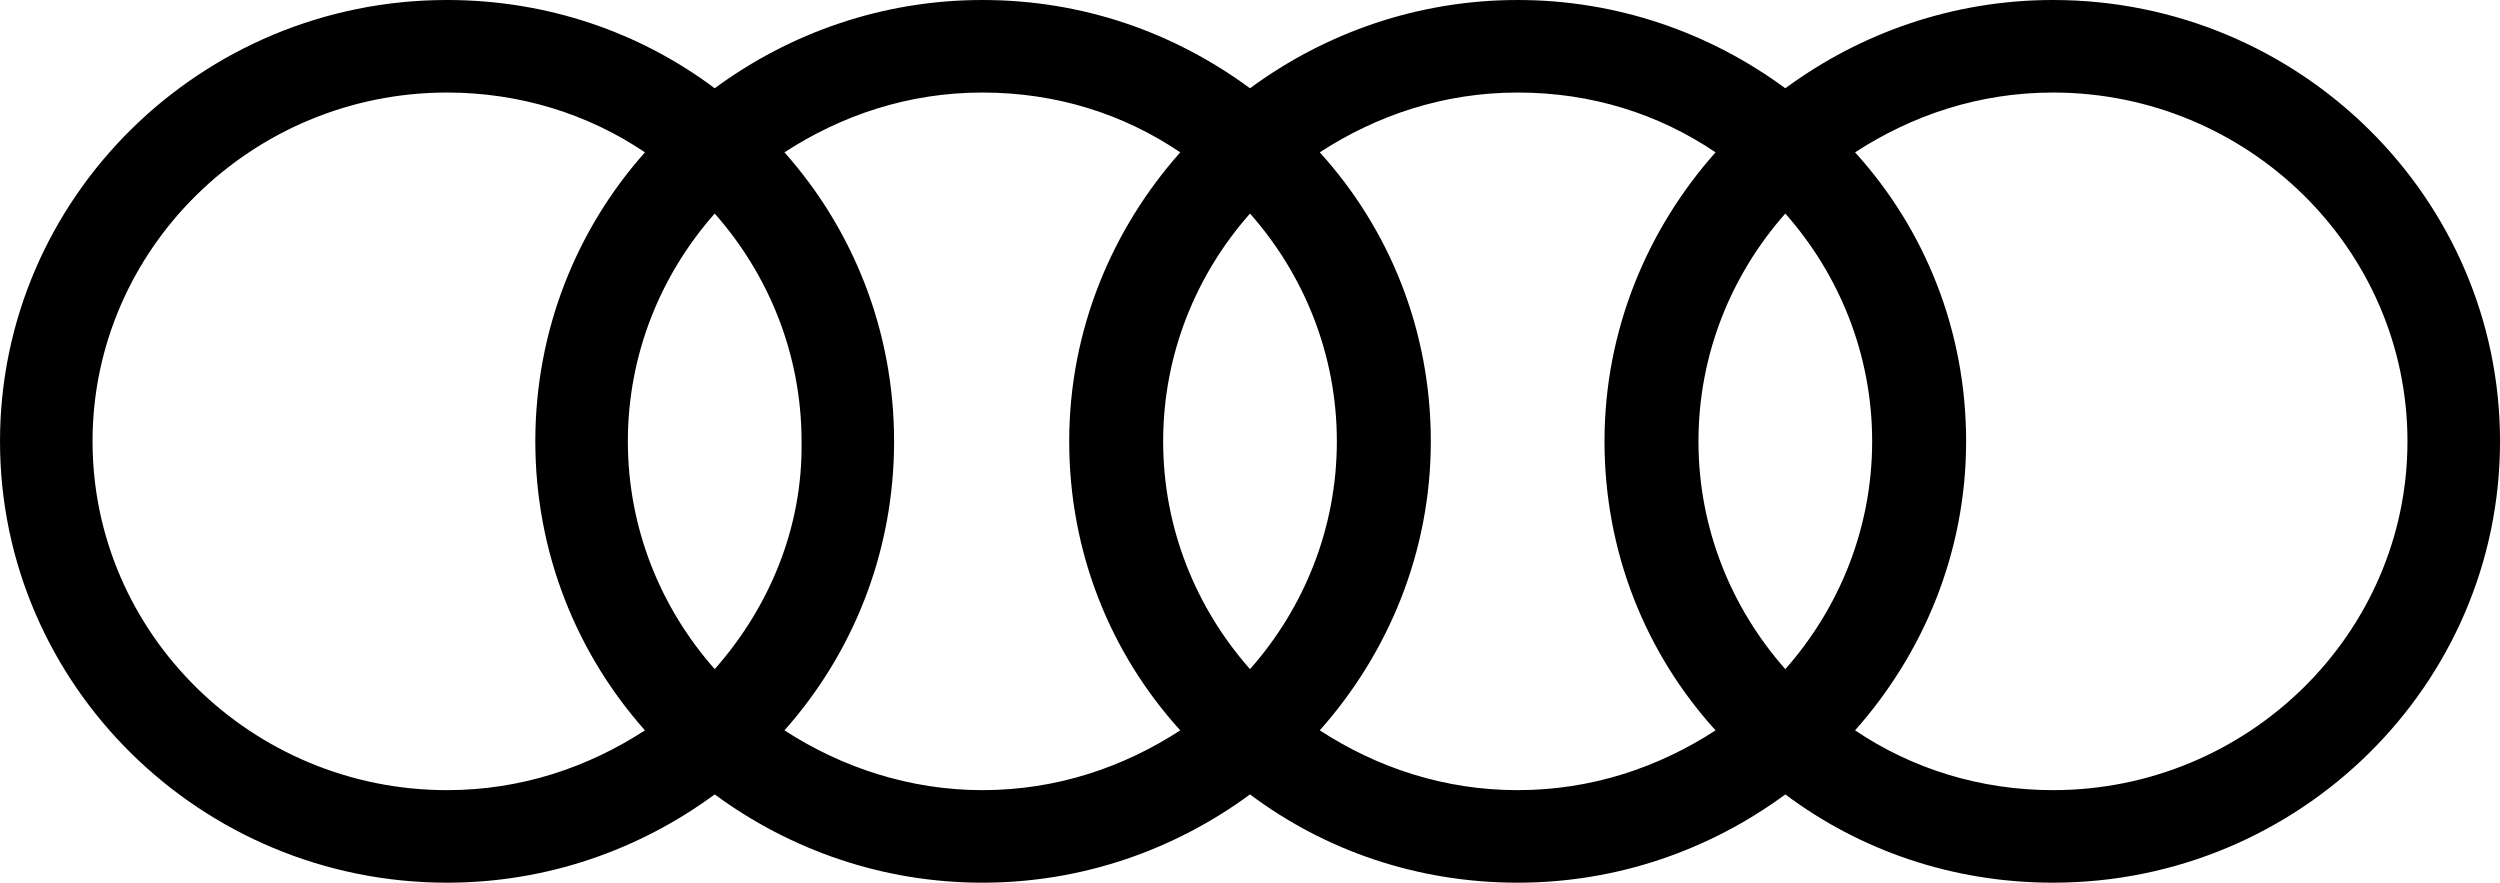
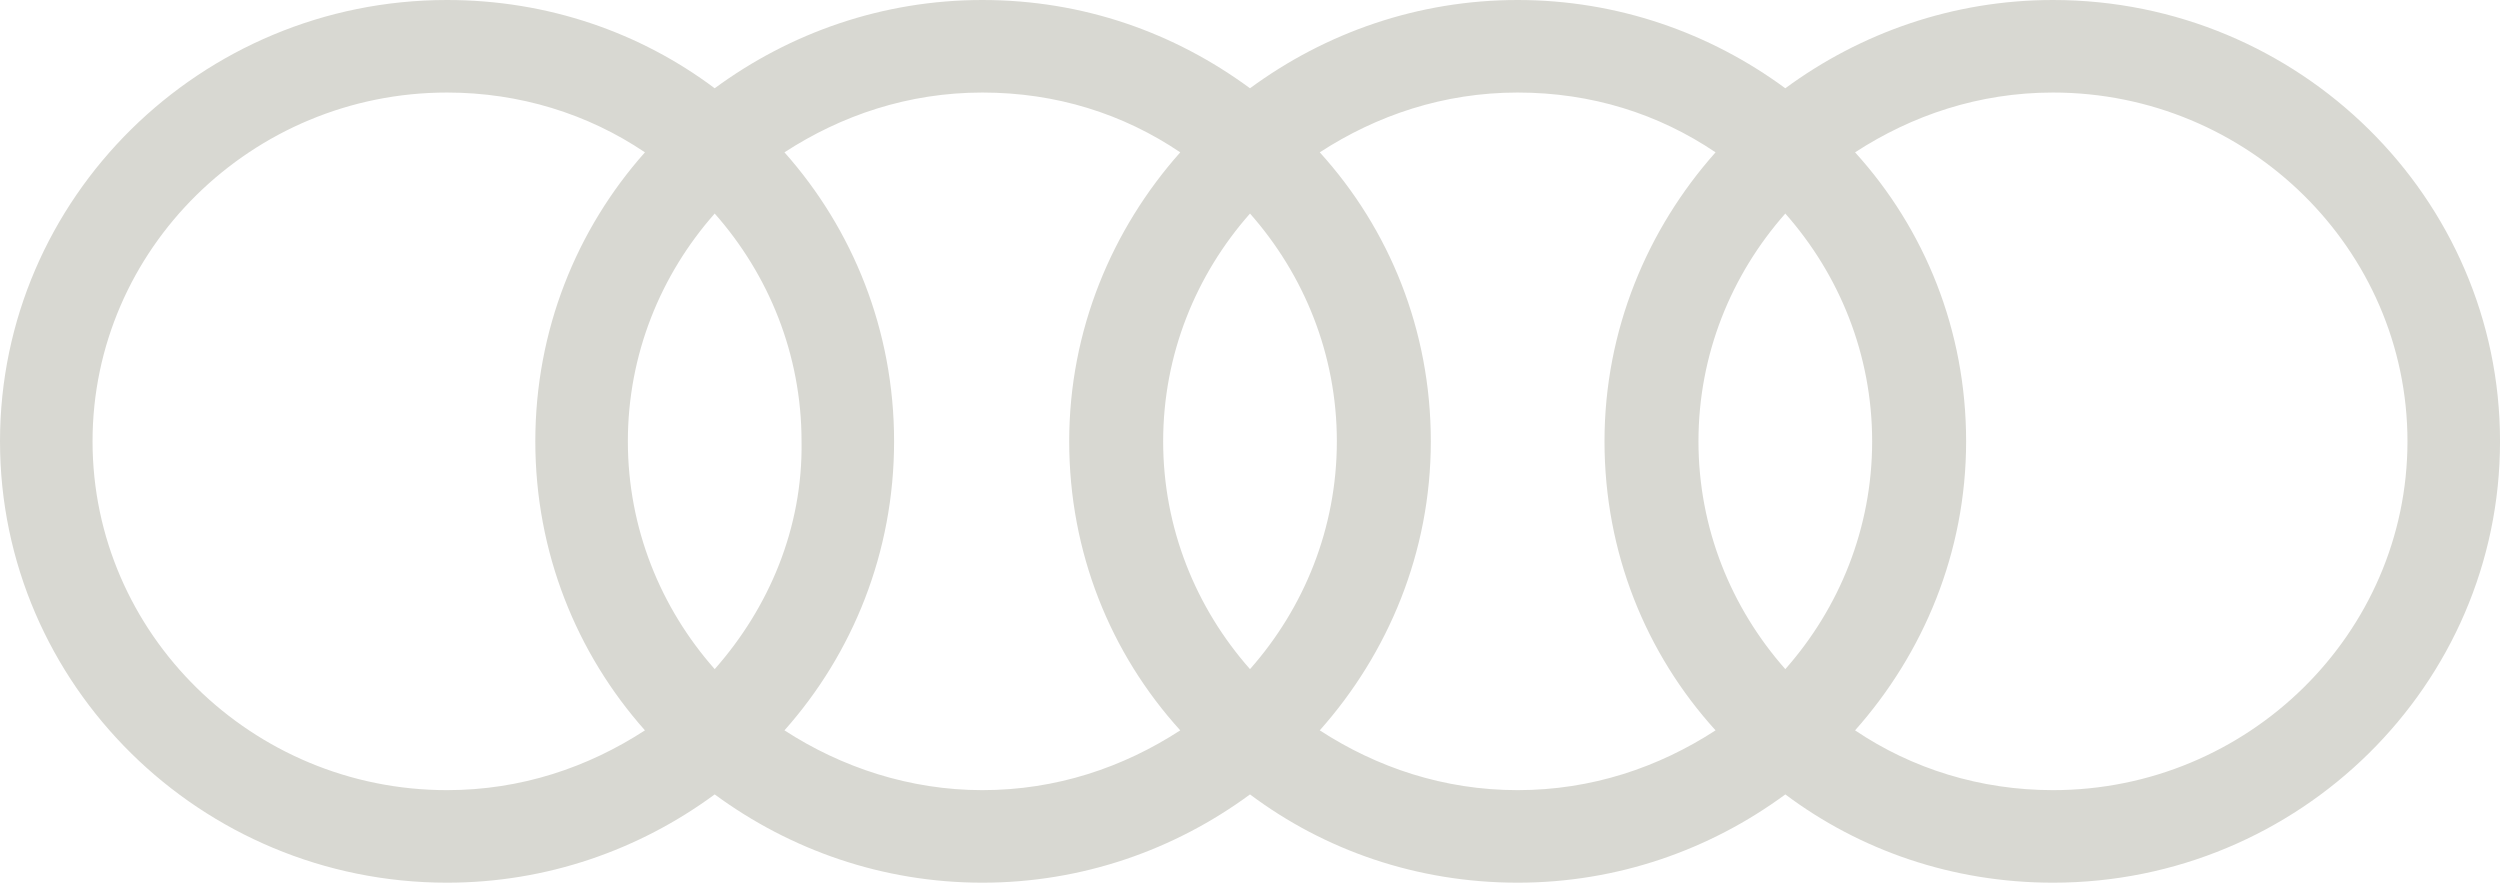
- <svg xmlns="http://www.w3.org/2000/svg" width="1000" height="353.075" viewBox="0 0 264.583 93.418" version="1.1" id="svg8">
+ <svg xmlns="http://www.w3.org/2000/svg" width="1000" height="353.075" viewBox="0 0 264.583 93.418" version="1.1" fill="#d8d8d2" id="svg8">
  <defs id="defs2" />
  <g id="layer1" transform="translate(0,-203.5822)">
    <path id="path36902" d="m 217.272,203.582 c -10.547,0 -20.341,3.465 -28.327,9.342 -7.986,-5.876 -17.78,-9.342 -28.327,-9.342 -10.547,0 -20.341,3.465 -28.327,9.342 -7.986,-5.876 -17.629,-9.342 -28.327,-9.342 -10.547,0 -20.341,3.465 -28.327,9.342 -7.835,-5.876 -17.629,-9.342 -28.327,-9.342 C 21.245,203.582 0,224.526 0,250.291 c 0,25.765 21.245,46.709 47.312,46.709 10.547,0 20.341,-3.466 28.327,-9.342 7.986,5.876 17.78,9.342 28.327,9.342 10.547,0 20.341,-3.466 28.327,-9.342 7.835,5.876 17.629,9.342 28.327,9.342 10.547,0 20.341,-3.466 28.327,-9.342 7.835,5.876 17.629,9.342 28.327,9.342 26.067,0 47.312,-20.944 47.312,-46.709 0,-25.765 -21.245,-46.709 -47.312,-46.709 z m -28.327,70.817 c -5.726,-6.479 -9.191,-14.917 -9.191,-24.108 0,-9.191 3.465,-17.629 9.191,-24.108 5.726,6.479 9.191,14.917 9.191,24.108 0,9.191 -3.465,17.629 -9.191,24.108 z m -56.653,0 c -5.726,-6.479 -9.191,-14.917 -9.191,-24.108 0,-9.191 3.466,-17.629 9.191,-24.108 5.726,6.479 9.191,14.917 9.191,24.108 0,9.191 -3.465,17.629 -9.191,24.108 z m -56.653,0 c -5.726,-6.479 -9.191,-14.917 -9.191,-24.108 0,-9.191 3.465,-17.629 9.191,-24.108 5.726,6.479 9.191,14.917 9.191,24.108 0.151,9.191 -3.465,17.629 -9.191,24.108 z M 9.794,250.291 c 0,-20.341 16.875,-36.915 37.518,-36.915 7.684,0 14.917,2.26 20.944,6.328 -7.232,8.136 -11.602,18.834 -11.602,30.587 0,11.753 4.37,22.45 11.602,30.587 -6.027,3.918 -13.109,6.328 -20.944,6.328 -20.642,0 -37.518,-16.574 -37.518,-36.915 z m 73.228,30.587 c 7.232,-8.136 11.602,-18.834 11.602,-30.587 0,-11.753 -4.37,-22.45 -11.602,-30.587 6.027,-3.918 13.109,-6.328 20.944,-6.328 7.835,0 14.917,2.26 20.944,6.328 -7.232,8.136 -11.753,18.834 -11.753,30.587 0,11.753 4.37,22.45 11.753,30.587 -6.027,3.918 -13.109,6.328 -20.944,6.328 -7.684,0 -14.917,-2.411 -20.944,-6.328 z m 56.653,0 c 7.232,-8.136 11.753,-18.834 11.753,-30.587 0,-11.753 -4.37,-22.45 -11.753,-30.587 6.027,-3.918 13.109,-6.328 20.944,-6.328 7.835,0 14.917,2.26 20.944,6.328 -7.232,8.136 -11.753,18.834 -11.753,30.587 0,11.753 4.37,22.45 11.753,30.587 -6.027,3.918 -13.109,6.328 -20.944,6.328 -7.835,0 -14.917,-2.411 -20.944,-6.328 z m 77.597,6.328 c -7.684,0 -14.917,-2.26 -20.944,-6.328 7.232,-8.136 11.753,-18.834 11.753,-30.587 0,-11.753 -4.37,-22.45 -11.753,-30.587 6.027,-3.918 13.109,-6.328 20.944,-6.328 20.642,0 37.518,16.574 37.518,36.915 0,20.341 -16.876,36.915 -37.518,36.915 z" style="stroke-width:1.507" />
  </g>
</svg>
